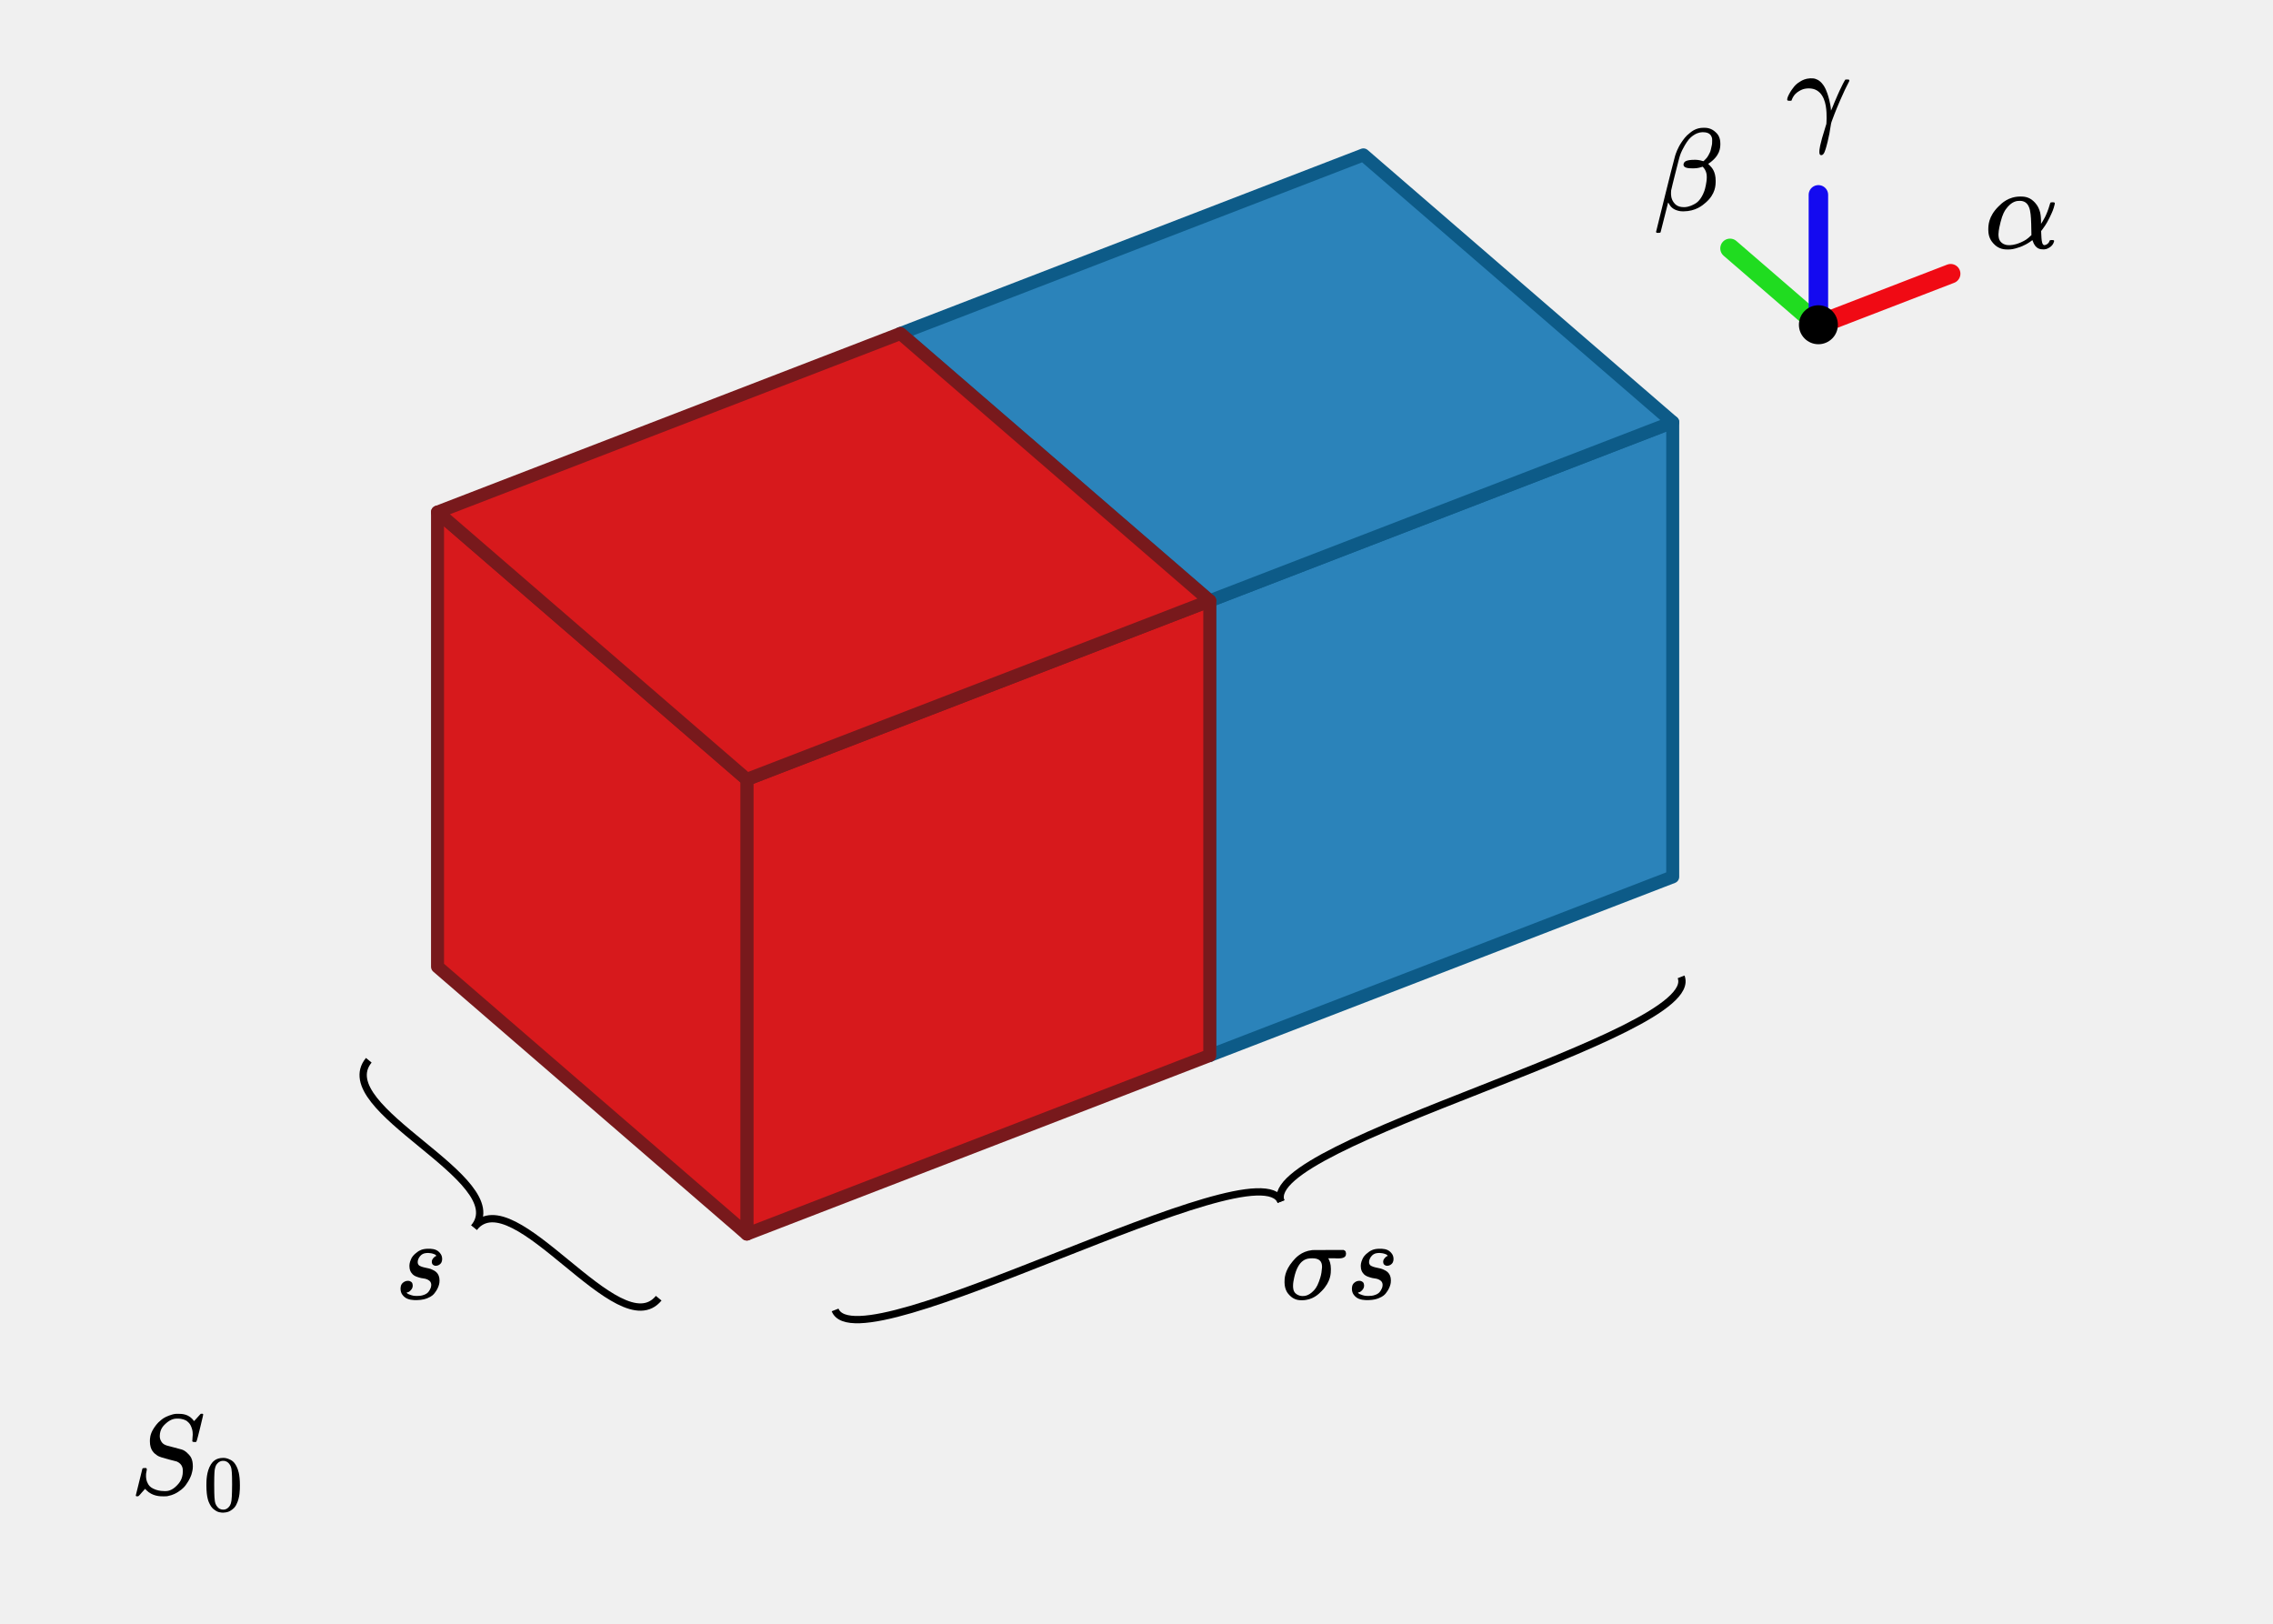
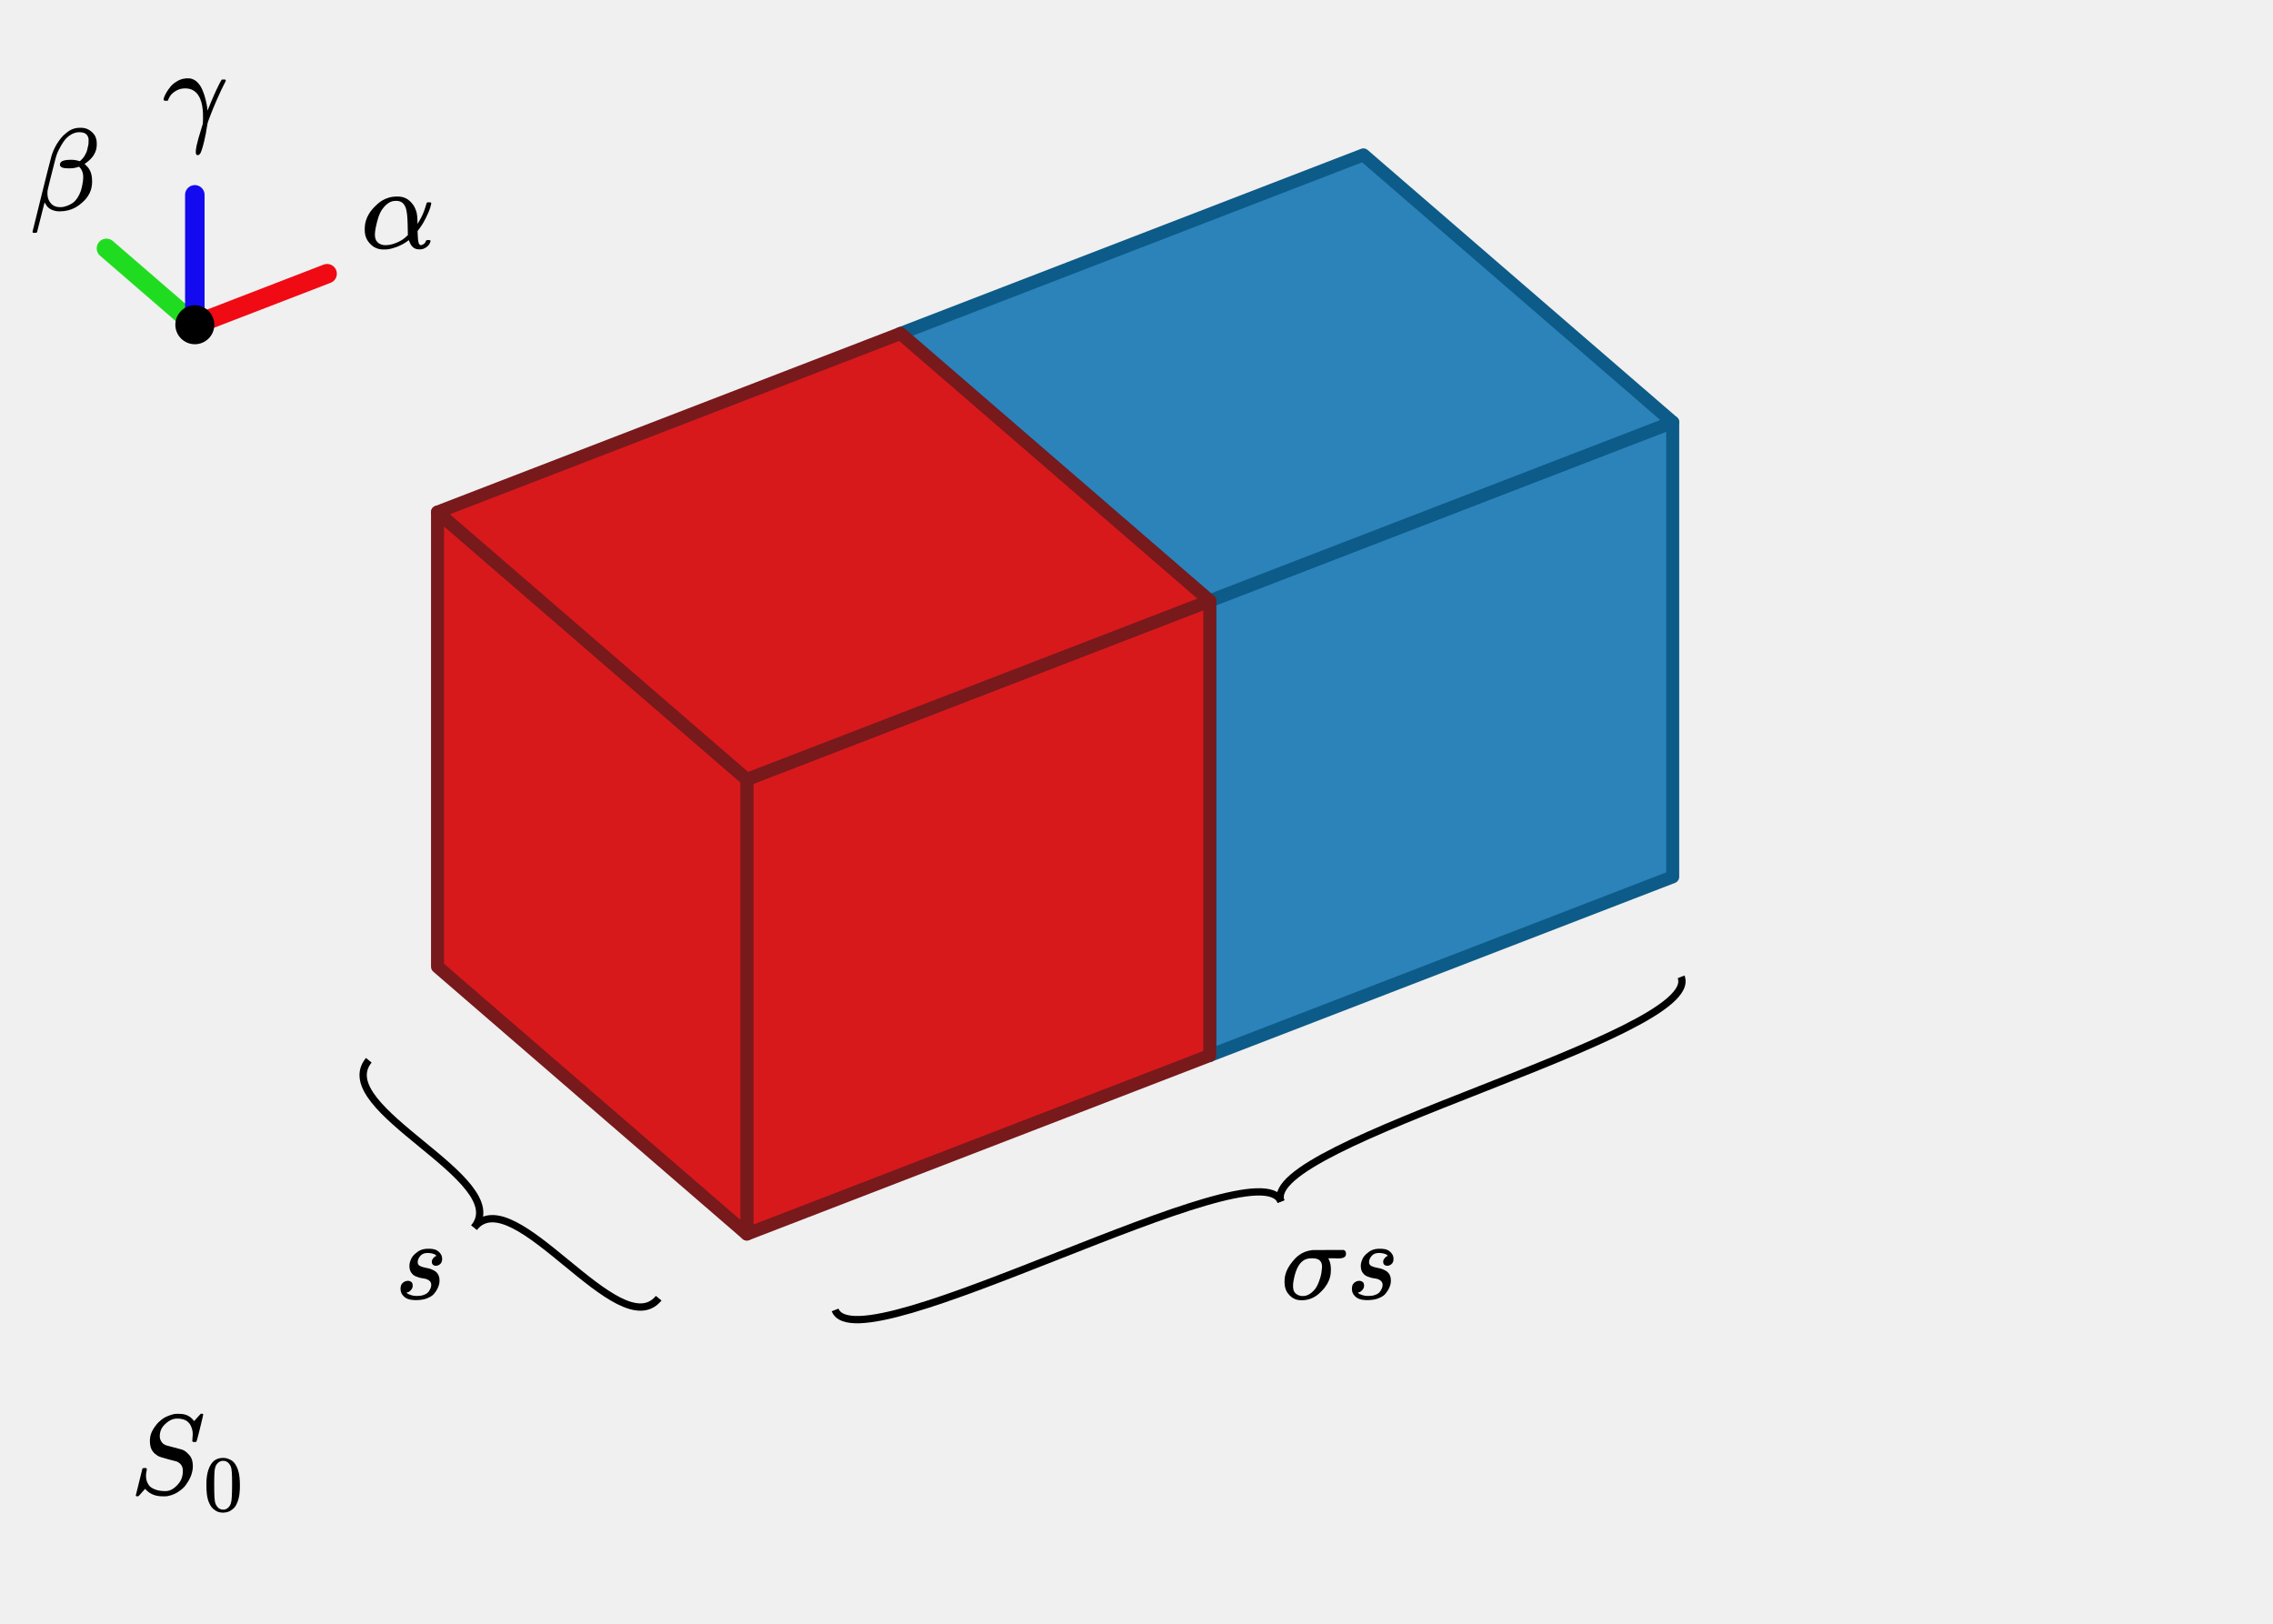
<svg version="1.1" style="overflow: hidden; display: block;" width="350" height="250">
  <defs>
    <clipPath clip-rule="nonzero" id="two-14">
      <path transform="matrix(1 0 0 1 0 0)" d="M -4000 -4000 L 8000 -4000 L 8000 4000 L -4000 4000 Z" fill="#fff" stroke="#000" stroke-width="1" stroke-opacity="1" fill-opacity="1" visibility="visible" stroke-linecap="butt" stroke-linejoin="miter" stroke-miterlimit="4" />
    </clipPath>
    <clipPath clip-rule="nonzero" id="two-22">
      <path transform="matrix(1 0 0 1 0 0)" d="M -4000 -4000 L 8000 -4000 L 8000 4000 L -4000 4000 Z" fill="#fff" stroke="#000" stroke-width="1" stroke-opacity="1" fill-opacity="1" visibility="visible" stroke-linecap="butt" stroke-linejoin="miter" stroke-miterlimit="4" />
    </clipPath>
    <clipPath clip-rule="nonzero" id="two-33">
      <path transform="matrix(1 0 0 1 0 0)" d="M -4000 -4000 L 8000 -4000 L 8000 4000 L -4000 4000 Z" fill="#fff" stroke="#000" stroke-width="1" stroke-opacity="1" fill-opacity="1" visibility="visible" stroke-linecap="butt" stroke-linejoin="miter" stroke-miterlimit="4" />
    </clipPath>
    <clipPath clip-rule="nonzero" id="two-40">
      <path transform="matrix(1 0 0 1 0 0)" d="M -4000 -4000 L 8000 -4000 L 8000 4000 L -4000 4000 Z" fill="#fff" stroke="#000" stroke-width="1" stroke-opacity="1" fill-opacity="1" visibility="visible" stroke-linecap="butt" stroke-linejoin="miter" stroke-miterlimit="4" />
    </clipPath>
    <clipPath clip-rule="nonzero" id="two-47">
      <path transform="matrix(1 0 0 1 0 0)" d="M -4000 -4000 L 8000 -4000 L 8000 4000 L -4000 4000 Z" fill="#fff" stroke="#000" stroke-width="1" stroke-opacity="1" fill-opacity="1" visibility="visible" stroke-linecap="butt" stroke-linejoin="miter" stroke-miterlimit="4" />
    </clipPath>
    <clipPath clip-rule="nonzero" id="two-54">
      <path transform="matrix(1 0 0 1 0 0)" d="M -4000 -4000 L 8000 -4000 L 8000 4000 L -4000 4000 Z" fill="#fff" stroke="#000" stroke-width="1" stroke-opacity="1" fill-opacity="1" visibility="visible" stroke-linecap="butt" stroke-linejoin="miter" stroke-miterlimit="4" />
    </clipPath>
  </defs>
  <g id="two-0" transform="matrix(1 0 0 1 0 0)" opacity="1">
    <path transform="matrix(1 0 0 1 221.9255 113.751)" id="two-1" d="M -35.642 48.75 L -35.642 -21.25 L 35.642 -48.75 L 35.642 21.25 Z " fill="rgb(43,131,186)" stroke="rgb(13,91,136)" stroke-width="2" stroke-opacity="1" fill-opacity="1" visibility="visible" stroke-linecap="butt" stroke-linejoin="round" stroke-miterlimit="4" />
    <path transform="matrix(1 0 0 1 162.4686 106.9229)" id="two-2" d="M 23.815 55.578 L 23.815 -14.422 L -23.815 -55.578 L -23.815 14.422 Z " fill="rgb(43,131,186)" stroke="rgb(13,91,136)" stroke-width="2" stroke-opacity="1" fill-opacity="1" visibility="visible" stroke-linecap="butt" stroke-linejoin="round" stroke-miterlimit="4" />
    <path transform="matrix(1 0 0 1 198.1104 58.17319)" id="two-3" d="M -11.827 34.327 L -59.457 -6.828 L 11.827 -34.327 L 59.457 6.828 Z " fill="rgb(43,131,186)" stroke="rgb(13,91,136)" stroke-width="2" stroke-opacity="1" fill-opacity="1" visibility="visible" stroke-linecap="butt" stroke-linejoin="round" stroke-miterlimit="4" />
    <path transform="matrix(1 0 0 1 150.6418 141.2503)" id="two-4" d="M -35.642 48.75 L -35.642 -21.25 L 35.642 -48.75 L 35.642 21.25 Z " fill="rgb(215,25,28)" stroke="rgb(120,25,28)" stroke-width="2" stroke-opacity="1" fill-opacity="1" visibility="visible" stroke-linecap="butt" stroke-linejoin="round" stroke-miterlimit="4" />
    <path transform="matrix(1 0 0 1 91.18489 134.4222)" id="two-5" d="M 23.815 55.578 L 23.815 -14.422 L -23.815 -55.578 L -23.815 14.422 Z " fill="rgb(215,25,28)" stroke="rgb(120,25,28)" stroke-width="2" stroke-opacity="1" fill-opacity="1" visibility="visible" stroke-linecap="butt" stroke-linejoin="round" stroke-miterlimit="4" />
    <path transform="matrix(1 0 0 1 126.8267 85.67252)" id="two-6" d="M -11.827 34.327 L -59.457 -6.828 L 11.827 -34.327 L 59.457 6.828 Z " fill="rgb(215,25,28)" stroke="rgb(120,25,28)" stroke-width="2" stroke-opacity="1" fill-opacity="1" visibility="visible" stroke-linecap="butt" stroke-linejoin="round" stroke-miterlimit="4" />
    <g id="two-7" transform="matrix(0.0175 0 0 -0.017501 197.25 200)" opacity="1" clip-path="url(#two-14)">
      <g id="two-8" transform="matrix(1 0 0 1 0 0)" opacity="1">
        <g id="two-9" transform="matrix(1 0 0 1 0 0)" opacity="1" data-mml-node="math">
          <g id="two-10" transform="matrix(1 0 0 1 0 0)" opacity="1" data-mml-node="mi">
            <path transform="matrix(1 0 0 1 301.6793 210)" id="two-11" d="M -117.679 -221 C -140.119 -221 -185.679 -221 -227.679 -176 C -241.539 -161.15 -269.679 -131 -270.679 -63 C -270.679 -30 -270.679 37 -197.679 123 C -173.589 151.38 -124.679 209 -27.679 220 C -27.349 220.33 -26.679 221 112.321 221 L 250.321 221 C 250.651 220.67 251.321 220 253.321 219 C 253.981 218.67 255.321 218 257.321 217 C 257.981 216.67 259.321 216 260.321 215 C 260.651 214.67 261.321 214 263.321 212 C 263.981 211.34 265.321 210 265.321 210 C 265.321 210 265.321 210 267.321 206 C 267.981 204.68 269.321 202 268.321 202 C 267.991 202 267.321 202 269.321 197 C 269.981 195.35 271.321 192 270.321 191 C 270.321 176.48 270.321 147 205.321 147 C 203.011 147 198.321 147 188.321 147 C 185.021 147 178.321 147 174.321 148 L 114.321 148 L 119.321 138 C 125.261 125.46 137.321 100 137.321 53 C 137.321 16.7 137.321 -57 57.321 -139 C 30.921 -166.06 -22.679 -221 -117.679 -221 Z M 59.321 68 C 59.321 94.4 59.321 148 -25.679 148 C -66.599 148 -149.679 148 -186.679 -26 C -187.009 -27.32 -187.679 -30 -187.679 -32 C -190.319 -44.21 -195.679 -69 -195.679 -93 C -195.679 -109.5 -195.679 -143 -170.679 -163 C -162.429 -169.6 -145.679 -183 -113.679 -184 C -95.859 -184 -59.679 -184 -14.679 -137 C -5.109 -127.1 14.321 -107 32.321 -57 C 38.261 -40.5 50.321 -7 54.321 23 C 55.641 32.9 58.321 53 59.321 68 C 59.321 68 59.321 68 59.321 68 Z " fill="rgb(0, 0, 0)" stroke="none" stroke-width="1" stroke-opacity="1" fill-opacity="1" visibility="visible" stroke-linecap="butt" stroke-linejoin="miter" stroke-miterlimit="4" />
          </g>
          <g id="two-12" transform="matrix(1 0 0 1 571 0)" opacity="1" data-mml-node="mi">
            <path transform="matrix(1 0 0 1 236 216.0192)" id="two-13" d="M -105 72.981 C -105 83.541 -105 104.981 -89 137.981 C -83.72 148.871 -73 170.981 -33 198.981 C -19.8 208.221 7 226.981 64 225.981 C 84.46 225.981 126 225.981 154 198.981 C 163.24 190.071 182 171.981 183 138.981 C 183 128.421 183 106.981 166 91.981 C 160.39 87.031 149 76.981 128 75.981 C 123.71 75.981 115 75.981 104 83.981 C 100.37 86.621 93 91.981 92 109.981 C 92 115.261 92 125.981 101 137.981 C 103.97 141.941 110 149.981 118 155.981 C 120.64 157.961 126 161.981 131 161.981 C 131.33 161.981 132 161.981 132 162.981 C 132 163.971 132 165.981 125 171.981 C 122.69 173.961 118 177.981 100 182.981 C 94.06 184.631 82 187.981 61 188.981 C 45.16 188.981 13 188.981 -9 162.981 C -16.26 154.401 -31 136.981 -32 109.981 C -32 101.731 -32 84.981 -13 74.981 C -6.73 71.681 6 64.981 42 57.981 C 53.88 55.671 78 50.981 94 42.981 C 115.78 33.411 160 13.981 160 -53.019 C 160 -62.259 160 -81.019 149 -109.019 C 145.37 -118.259 138 -137.019 116 -165.019 C 108.74 -174.259 94 -193.019 53 -209.019 C 39.47 -214.299 12 -225.019 -41 -226.019 C -66.41 -226.019 -118 -226.019 -150 -197.019 C -160.56 -187.449 -182 -168.019 -183 -129.019 C -183 -116.149 -183 -90.019 -162 -73.019 C -155.07 -67.409 -141 -56.019 -118 -56.019 C -113.05 -56.019 -103 -56.019 -90 -65.019 C -85.71 -67.989 -77 -74.019 -76 -96.019 C -76 -104.599 -76 -122.019 -94 -140.019 C -99.94 -145.959 -112 -158.019 -125 -158.019 C -125.66 -158.349 -127 -159.019 -128 -159.019 C -128.33 -159.019 -129 -159.019 -129 -161.019 C -128.67 -162.009 -128 -164.019 -121 -169.019 C -118.69 -170.669 -114 -174.019 -90 -182.019 C -82.08 -184.659 -66 -190.019 -35 -189.019 C -23.12 -189.019 1 -189.019 27 -178.019 C 35.58 -174.389 53 -167.019 65 -150.019 C 68.96 -144.409 77 -133.019 82 -119.019 C 83.65 -114.399 87 -105.019 87 -94.019 C 87 -84.779 87 -66.019 66 -52.019 C 59.07 -47.399 45 -38.019 18 -35.019 C 9.09 -34.029 -9 -32.019 -41 -20.019 C -51.56 -16.059 -73 -8.019 -88 14.981 C -93.61 23.231 -105 39.981 -105 72.981 C -105 72.981 -105 72.981 -105 72.981 Z " fill="rgb(0, 0, 0)" stroke="none" stroke-width="1" stroke-opacity="1" fill-opacity="1" visibility="visible" stroke-linecap="butt" stroke-linejoin="miter" stroke-miterlimit="4" />
          </g>
        </g>
      </g>
    </g>
    <path transform="matrix(1 0 0 1 0 0)" id="two-15" d="M 197.25 185 C 193.724 176.044 262.385 159.359 258.859 150.403 " fill="none" stroke="rgb(0,0,0)" stroke-width="1.125" stroke-opacity="1" fill-opacity="1" visibility="visible" stroke-linecap="butt" stroke-linejoin="miter" stroke-miterlimit="4" />
    <path transform="matrix(1 0 0 1 0 0)" id="two-16" d="M 197.25 185 C 193.724 176.044 132.115 210.641 128.59 201.685 " fill="none" stroke="rgb(0,0,0)" stroke-width="1.125" stroke-opacity="1" fill-opacity="1" visibility="visible" stroke-linecap="butt" stroke-linejoin="miter" stroke-miterlimit="4" />
    <g id="two-17" transform="matrix(0.0175 0 0 -0.017501 60.75 200)" opacity="1" clip-path="url(#two-22)">
      <g id="two-18" transform="matrix(1 0 0 1 0 0)" opacity="1">
        <g id="two-19" transform="matrix(1 0 0 1 0 0)" opacity="1" data-mml-node="math">
          <g id="two-20" transform="matrix(1 0 0 1 0 0)" opacity="1" data-mml-node="mi">
            <path transform="matrix(1 0 0 1 236 216.0192)" id="two-21" d="M -105 72.981 C -105 83.541 -105 104.981 -89 137.981 C -83.72 148.871 -73 170.981 -33 198.981 C -19.8 208.221 7 226.981 64 225.981 C 84.46 225.981 126 225.981 154 198.981 C 163.24 190.071 182 171.981 183 138.981 C 183 128.421 183 106.981 166 91.981 C 160.39 87.031 149 76.981 128 75.981 C 123.71 75.981 115 75.981 104 83.981 C 100.37 86.621 93 91.981 92 109.981 C 92 115.261 92 125.981 101 137.981 C 103.97 141.941 110 149.981 118 155.981 C 120.64 157.961 126 161.981 131 161.981 C 131.33 161.981 132 161.981 132 162.981 C 132 163.971 132 165.981 125 171.981 C 122.69 173.961 118 177.981 100 182.981 C 94.06 184.631 82 187.981 61 188.981 C 45.16 188.981 13 188.981 -9 162.981 C -16.26 154.401 -31 136.981 -32 109.981 C -32 101.731 -32 84.981 -13 74.981 C -6.73 71.681 6 64.981 42 57.981 C 53.88 55.671 78 50.981 94 42.981 C 115.78 33.411 160 13.981 160 -53.019 C 160 -62.259 160 -81.019 149 -109.019 C 145.37 -118.259 138 -137.019 116 -165.019 C 108.74 -174.259 94 -193.019 53 -209.019 C 39.47 -214.299 12 -225.019 -41 -226.019 C -66.41 -226.019 -118 -226.019 -150 -197.019 C -160.56 -187.449 -182 -168.019 -183 -129.019 C -183 -116.149 -183 -90.019 -162 -73.019 C -155.07 -67.409 -141 -56.019 -118 -56.019 C -113.05 -56.019 -103 -56.019 -90 -65.019 C -85.71 -67.989 -77 -74.019 -76 -96.019 C -76 -104.599 -76 -122.019 -94 -140.019 C -99.94 -145.959 -112 -158.019 -125 -158.019 C -125.66 -158.349 -127 -159.019 -128 -159.019 C -128.33 -159.019 -129 -159.019 -129 -161.019 C -128.67 -162.009 -128 -164.019 -121 -169.019 C -118.69 -170.669 -114 -174.019 -90 -182.019 C -82.08 -184.659 -66 -190.019 -35 -189.019 C -23.12 -189.019 1 -189.019 27 -178.019 C 35.58 -174.389 53 -167.019 65 -150.019 C 68.96 -144.409 77 -133.019 82 -119.019 C 83.65 -114.399 87 -105.019 87 -94.019 C 87 -84.779 87 -66.019 66 -52.019 C 59.07 -47.399 45 -38.019 18 -35.019 C 9.09 -34.029 -9 -32.019 -41 -20.019 C -51.56 -16.059 -73 -8.019 -88 14.981 C -93.61 23.231 -105 39.981 -105 72.981 C -105 72.981 -105 72.981 -105 72.981 Z " fill="rgb(0, 0, 0)" stroke="none" stroke-width="1" stroke-opacity="1" fill-opacity="1" visibility="visible" stroke-linecap="butt" stroke-linejoin="miter" stroke-miterlimit="4" />
          </g>
        </g>
      </g>
    </g>
    <path transform="matrix(1 0 0 1 0 0)" id="two-23" d="M 73 189 C 79.106 181.56 95.321 207.318 101.427 199.878 " fill="none" stroke="rgb(0,0,0)" stroke-width="1.125" stroke-opacity="1" fill-opacity="1" visibility="visible" stroke-linecap="butt" stroke-linejoin="miter" stroke-miterlimit="4" />
    <path transform="matrix(1 0 0 1 0 0)" id="two-24" d="M 73 189 C 79.106 181.56 50.679 170.682 56.785 163.242 " fill="none" stroke="rgb(0,0,0)" stroke-width="1.125" stroke-opacity="1" fill-opacity="1" visibility="visible" stroke-linecap="butt" stroke-linejoin="miter" stroke-miterlimit="4" />
    <g id="two-25" transform="matrix(0.0175 0 0 -0.017501 20 230)" opacity="1" clip-path="url(#two-33)">
      <g id="two-26" transform="matrix(1 0 0 1 0 0)" opacity="1">
        <g id="two-27" transform="matrix(1 0 0 1 0 0)" opacity="1" data-mml-node="math">
          <g id="two-28" transform="matrix(1 0 0 1 0 0)" opacity="1" data-mml-node="msub">
            <g id="two-29" transform="matrix(1 0 0 1 0 0)" opacity="1" data-mml-node="mi">
              <path transform="matrix(1 0 0 1 348.5 341.5)" id="two-30" d="M -40.5 -317.5 C -21.03 -317.5 18.5 -317.5 67.5 -265.5 C 83.67 -248.34 116.5 -213.5 117.5 -144.5 C 117.5 -123.71 117.5 -81.5 65.5 -57.5 C 30.52 -48.59 -40.5 -30.5 -70.5 -20.5 C -80.4 -17.2 -100.5 -10.5 -112.5 -0.5 C -132.3 13.36 -172.5 41.5 -172.5 120.5 C -172.5 140.63 -172.5 181.5 -140.5 231.5 C -129.94 248 -108.5 281.5 -75.5 306.5 C -65.93 314.75 -46.5 331.5 -5.5 346.5 C 8.03 351.45 35.5 361.5 58.5 362.5 L 69.5 362.5 L 76.5 362.5 C 108.18 362.5 172.5 362.5 215.5 298.5 C 215.83 298.5 216.5 298.5 228.5 311.5 C 232.46 315.79 240.5 324.5 254.5 340.5 C 259.12 345.78 268.5 356.5 274.5 362.5 C 274.83 362.5 275.5 362.5 278.5 362.5 C 279.49 362.5 281.5 362.5 283.5 363.5 C 287.79 363.5 296.5 363.5 296.5 356.5 C 296.5 354.19 296.5 349.5 268.5 235.5 C 259.26 197.88 240.5 121.5 236.5 117.5 C 235.18 116.18 232.5 113.5 220.5 114.5 C 213.9 114.5 200.5 114.5 200.5 123.5 C 200.5 125.48 200.5 129.5 201.5 133.5 C 201.5 134.49 201.5 136.5 202.5 152.5 C 202.83 157.78 203.5 168.5 204.5 178.5 C 204.5 189.72 204.5 212.5 195.5 237.5 C 192.53 245.75 186.5 262.5 177.5 274.5 C 174.53 278.46 168.5 286.5 152.5 299.5 C 140.62 306.43 116.5 320.5 70.5 320.5 C 51.69 320.5 13.5 320.5 -35.5 274.5 C -51.67 259.32 -84.5 228.5 -85.5 168.5 C -85.5 158.6 -85.5 138.5 -70.5 116.5 C -65.55 109.24 -55.5 94.5 -29.5 85.5 C -28.18 84.84 -25.5 83.5 40.5 66.5 C 62.28 60.89 106.5 49.5 107.5 48.5 C 118.72 44.87 141.5 37.5 173.5 0.5 C 184.06 -11.71 205.5 -36.5 205.5 -99.5 C 205.5 -108.08 205.5 -125.5 197.5 -155.5 C 195.85 -162.76 192.5 -177.5 179.5 -204.5 C 175.21 -213.41 166.5 -231.5 143.5 -263.5 C 135.91 -274.06 120.5 -295.5 77.5 -323.5 C 63.31 -332.74 34.5 -351.5 -16.5 -361.5 C -20.46 -362.16 -28.5 -363.5 -50.5 -363.5 C -83.17 -363.5 -149.5 -363.5 -204.5 -308.5 L -214.5 -297.5 L -242.5 -328.5 C -250.09 -337.41 -265.5 -355.5 -270.5 -359.5 C -272.15 -360.82 -275.5 -363.5 -283.5 -363.5 C -287.79 -363.5 -296.5 -363.5 -296.5 -355.5 C -296.5 -354.51 -296.5 -352.5 -238.5 -120.5 C -237.84 -118.52 -236.5 -114.5 -218.5 -114.5 L -205.5 -114.5 C -203.52 -116.48 -199.5 -120.5 -199.5 -125.5 C -199.5 -126.16 -199.5 -127.5 -200.5 -134.5 C -200.83 -136.81 -201.5 -141.5 -204.5 -155.5 C -205.49 -160.12 -207.5 -169.5 -206.5 -188.5 C -205.84 -201.37 -204.5 -227.5 -188.5 -254.5 C -183.22 -263.41 -172.5 -281.5 -145.5 -294.5 C -136.59 -298.79 -118.5 -307.5 -93.5 -312.5 C -85.25 -314.15 -68.5 -317.5 -40.5 -317.5 C -40.5 -317.5 -40.5 -317.5 -40.5 -317.5 Z " fill="rgb(0, 0, 0)" stroke="none" stroke-width="1" stroke-opacity="1" fill-opacity="1" visibility="visible" stroke-linecap="butt" stroke-linejoin="miter" stroke-miterlimit="4" />
            </g>
            <g id="two-31" transform="matrix(0.699999 0 0 0.699999 646 -150)" opacity="1" data-mml-node="mn">
              <path transform="matrix(1 0 0 1 249.5 322)" id="two-32" d="M -153.5 263 C -135.02 289.73 -97.5 344 -0.5 344 C 15.34 344 47.5 344 95.5 318 C 111.34 309.42 143.5 292 173.5 226 C 185.71 198.61 210.5 143 210.5 -2 C 210.5 -53.15 210.5 -157 167.5 -239 C 160.9 -252.86 147.5 -281 112.5 -306 C 100.95 -314.25 77.5 -331 51.5 -337 C 42.92 -338.98 25.5 -343 0.5 -344 C -8.08 -344 -25.5 -344 -51.5 -338 C -60.08 -336.02 -77.5 -332 -112.5 -306 C -124.05 -297.42 -147.5 -280 -167.5 -239 C -181.69 -211.94 -210.5 -157 -210.5 -2 C -210.5 55.42 -210.5 172 -153.5 263 Z M 71.5 275 C 61.6 285.56 41.5 307 0.5 307 C -13.36 307 -41.5 307 -71.5 275 C -79.75 266.42 -96.5 249 -104.5 203 C -107.14 187.82 -112.5 157 -112.5 11 C -112.5 -41.14 -112.5 -147 -104.5 -197 C -101.86 -213.5 -96.5 -247 -68.5 -276 C -59.26 -285.9 -40.5 -306 0.5 -306 C 13.7 -306 40.5 -306 68.5 -276 C 78.07 -266.1 97.5 -246 104.5 -192 C 106.81 -174.18 111.5 -138 112.5 11 C 112.5 58.85 112.5 156 104.5 202 C 101.86 217.18 96.5 248 71.5 275 C 71.5 275 71.5 275 71.5 275 Z " fill="rgb(0, 0, 0)" stroke="none" stroke-width="1" stroke-opacity="1" fill-opacity="1" visibility="visible" stroke-linecap="butt" stroke-linejoin="miter" stroke-miterlimit="4" />
            </g>
          </g>
        </g>
      </g>
    </g>
-     <path transform="matrix(1 0 0 1 0 0)" id="two-34" d="M 280 50 L 300.367 42.143 " fill="rgba(0,0,0,0)" stroke="rgb(240,10,20)" stroke-width="3" stroke-opacity="1" fill-opacity="1" visibility="visible" stroke-linecap="round" stroke-linejoin="miter" stroke-miterlimit="4" />
-     <g id="two-35" transform="matrix(0.017999 0 0 -0.018 305.5501 38.21458)" opacity="1" clip-path="url(#two-40)">
+     <path transform="matrix(1 0 0 1 0 0)" id="two-34" d="M 30 50 L 50.367 42.143 " fill="rgba(0,0,0,0)" stroke="rgb(240,10,20)" stroke-width="3" stroke-opacity="1" fill-opacity="1" visibility="visible" stroke-linecap="round" stroke-linejoin="miter" stroke-miterlimit="4" />
+     <g id="two-35" transform="matrix(0.017999 0 0 -0.018 55.55014 38.21458)" opacity="1" clip-path="url(#two-40)">
      <g id="two-36" transform="matrix(1 0 0 1 0 0)" opacity="1">
        <g id="two-37" transform="matrix(1 0 0 1 0 0)" opacity="1" data-mml-node="math">
          <g id="two-38" transform="matrix(1 0 0 1 0 0)" opacity="1" data-mml-node="mi">
            <path transform="matrix(1 0 0 1 318.5 215.5)" id="two-39" d="M -284.5 -59.5 C -284.5 -21.88 -284.5 54.5 -198.5 140.5 C -170.12 168.88 -112.5 226.5 -9.5 226.5 C 13.6 226.5 60.5 226.5 102.5 186.5 C 116.36 173.3 144.5 146.5 159.5 88.5 C 161.48 78.93 165.5 59.5 166.5 21.5 L 166.5 -7.5 C 182.67 16.92 215.5 66.5 241.5 158.5 C 242.82 163.12 245.5 172.5 247.5 174.5 C 248.16 175.16 249.5 176.5 263.5 177.5 C 270.43 177.5 284.5 177.5 284.5 169.5 C 284.5 166.53 284.5 160.5 275.5 130.5 C 272.53 120.6 266.5 100.5 239.5 45.5 C 230.59 27.35 212.5 -9.5 178.5 -54.5 L 167.5 -68.5 L 168.5 -92.5 C 169.16 -110.98 170.5 -148.5 176.5 -168.5 C 178.48 -175.1 182.5 -188.5 195.5 -189.5 C 200.12 -188.84 209.5 -187.5 221.5 -178.5 C 225.46 -175.53 233.5 -169.5 238.5 -155.5 C 239.16 -153.19 240.5 -148.5 243.5 -147.5 C 244.49 -147.17 246.5 -146.5 258.5 -145.5 C 265.1 -145.5 278.5 -145.5 278.5 -153.5 C 278.5 -155.48 278.5 -159.5 272.5 -172.5 C 268.54 -180.42 260.5 -196.5 237.5 -210.5 C 229.91 -215.12 214.5 -224.5 193.5 -225.5 L 186.5 -225.5 C 164.39 -225.5 119.5 -225.5 95.5 -153.5 L 92.5 -146.5 L 81.5 -154.5 C 78.2 -157.14 71.5 -162.5 51.5 -174.5 C 44.9 -178.46 31.5 -186.5 6.5 -197.5 C -1.75 -201.13 -18.5 -208.5 -51.5 -217.5 C -62.39 -220.47 -84.5 -226.5 -115.5 -226.5 C -141.57 -226.5 -194.5 -226.5 -239.5 -176.5 C -254.35 -160 -284.5 -126.5 -284.5 -59.5 Z M -110.5 -189.5 C -94.33 -189.5 -61.5 -189.5 -12.5 -168.5 C 3.67 -161.57 36.5 -147.5 60.5 -125.5 L 84.5 -103.5 C 83.84 -56.31 82.5 39.5 77.5 74.5 C 72.88 112.45 63.5 189.5 -14.5 189.5 C -37.27 189.5 -83.5 189.5 -135.5 116.5 C -144.41 103.3 -162.5 76.5 -179.5 8.5 C -185.11 -13.94 -196.5 -59.5 -197.5 -95.5 C -197.5 -111.67 -197.5 -144.5 -172.5 -166.5 C -164.25 -173.76 -147.5 -188.5 -110.5 -189.5 C -110.5 -189.5 -110.5 -189.5 -110.5 -189.5 Z " fill="rgb(0, 0, 0)" stroke="none" stroke-width="1" stroke-opacity="1" fill-opacity="1" visibility="visible" stroke-linecap="butt" stroke-linejoin="miter" stroke-miterlimit="4" />
          </g>
        </g>
      </g>
    </g>
-     <path transform="matrix(1 0 0 1 0 0)" id="two-41" d="M 280 50 L 266.391 38.241 " fill="rgba(0,0,0,0)" stroke="rgb(32,220,32)" stroke-width="3" stroke-opacity="1" fill-opacity="1" visibility="visible" stroke-linecap="round" stroke-linejoin="miter" stroke-miterlimit="4" />
-     <g id="two-42" transform="matrix(0.017999 0 0 -0.018 254.5871 32.36187)" opacity="1" clip-path="url(#two-47)">
+     <path transform="matrix(1 0 0 1 0 0)" id="two-41" d="M 30 50 L 16.391 38.241 " fill="rgba(0,0,0,0)" stroke="rgb(32,220,32)" stroke-width="3" stroke-opacity="1" fill-opacity="1" visibility="visible" stroke-linecap="round" stroke-linejoin="miter" stroke-miterlimit="4" />
+     <g id="two-42" transform="matrix(0.017999 0 0 -0.018 4.587046 32.36187)" opacity="1" clip-path="url(#two-47)">
      <g id="two-43" transform="matrix(1 0 0 1 0 0)" opacity="1">
        <g id="two-44" transform="matrix(1 0 0 1 0 0)" opacity="1" data-mml-node="math">
          <g id="two-45" transform="matrix(1 0 0 1 0 0)" opacity="1" data-mml-node="mi">
            <path transform="matrix(1 0 0 1 298 255.5)" id="two-46" d="M -269 -449.5 C -270.98 -447.52 -275 -443.5 -275 -441.5 C -275 -440.51 -275 -438.5 -196 -121.5 C -169.93 -16.89 -117 195.5 -112 209.5 C -104.74 231.94 -90 277.5 -55 328.5 C -43.45 345.33 -20 379.5 11 402.5 C 29.48 418.01 67 449.5 131 449.5 L 133 449.5 C 153.46 449.5 195 449.5 235 411.5 C 248.2 398.96 275 373.5 275 314.5 C 275 279.85 275 209.5 171 140.5 L 184 127.5 C 200.83 110.67 235 76.5 235 -3.5 C 235 -40.79 235 -116.5 150 -190.5 C 121.95 -214.92 65 -264.5 -41 -265.5 C -50.9 -265.5 -71 -265.5 -95 -257.5 C -102.92 -254.86 -119 -249.5 -133 -238.5 C -137.62 -234.87 -147 -227.5 -155 -215.5 C -157.64 -211.54 -163 -203.5 -167 -196.5 C -168.32 -194.19 -171 -189.5 -172 -190.5 L -236 -443.5 C -236.66 -445.48 -238 -449.5 -256 -449.5 L -269 -449.5 Z M 55 175.5 C 67.87 175.5 94 175.5 129 163.5 L 134 166.5 C 135.32 167.82 138 170.5 141 173.5 C 141.99 174.49 144 176.5 151 183.5 C 153.31 185.81 158 190.5 163 197.5 C 164.65 199.81 168 204.5 174 215.5 C 175.98 219.13 180 226.5 186 239.5 C 187.98 243.79 192 252.5 195 268.5 C 195.99 273.78 198 284.5 203 304.5 C 203.66 307.47 205 313.5 205 337.5 C 205 343.44 205 355.5 204 360.5 C 199.05 377.33 189 411.5 128 411.5 C 114.14 411.5 86 411.5 49 387.5 C 36.79 379.58 12 363.5 -12 326.5 C -19.92 314.29 -36 289.5 -51 258.5 C -55.95 248.27 -66 227.5 -74 199.5 C -75.65 194.22 -79 183.5 -112 52.5 C -122.89 9.27 -145 -78.5 -146 -87.5 C -146.33 -89.15 -147 -92.5 -147 -108.5 C -147 -124.34 -147 -156.5 -125 -187.5 C -114.77 -201.36 -94 -229.5 -38 -229.5 C -24.14 -229.5 4 -229.5 51 -204.5 C 66.51 -196.25 98 -179.5 127 -118.5 C 132.28 -107.28 143 -84.5 151 -41.5 C 153.64 -27.31 159 1.5 159 23.5 C 159 42.64 159 81.5 124 116.5 C 110.14 111.88 82 102.5 49 102.5 L 39 102.5 C 12.93 102.5 -40 102.5 -40 133.5 C -40 135.81 -40 140.5 -37 147.5 C -32.38 156.74 -23 175.5 55 175.5 C 55 175.5 55 175.5 55 175.5 Z " fill="rgb(0, 0, 0)" stroke="none" stroke-width="1" stroke-opacity="1" fill-opacity="1" visibility="visible" stroke-linecap="butt" stroke-linejoin="miter" stroke-miterlimit="4" />
          </g>
        </g>
      </g>
    </g>
-     <path transform="matrix(1 0 0 1 0 0)" id="two-48" d="M 280 50 L 280 30 " fill="rgba(0,0,0,0)" stroke="rgb(20,10,240)" stroke-width="3" stroke-opacity="1" fill-opacity="1" visibility="visible" stroke-linecap="round" stroke-linejoin="miter" stroke-miterlimit="4" />
-     <g id="two-49" transform="matrix(0.017999 0 0 -0.018 275 20)" opacity="1" clip-path="url(#two-54)">
+     <path transform="matrix(1 0 0 1 0 0)" id="two-48" d="M 30 50 L 30 30 " fill="rgba(0,0,0,0)" stroke="rgb(20,10,240)" stroke-width="3" stroke-opacity="1" fill-opacity="1" visibility="visible" stroke-linecap="round" stroke-linejoin="miter" stroke-miterlimit="4" />
+     <g id="two-49" transform="matrix(0.017999 0 0 -0.018 25 20)" opacity="1" clip-path="url(#two-54)">
      <g id="two-50" transform="matrix(1 0 0 1 0 0)" opacity="1">
        <g id="two-51" transform="matrix(1 0 0 1 0 0)" opacity="1" data-mml-node="math">
          <g id="two-52" transform="matrix(1 0 0 1 0 0)" opacity="1" data-mml-node="mi">
            <path transform="matrix(1 0 0 1 277 112.5)" id="two-53" d="M -246 136.5 C -252.6 136.5 -266 136.5 -266 145.5 C -266 151.11 -266 162.5 -251 191.5 C -246.05 201.07 -236 220.5 -211 252.5 C -202.75 263.06 -186 284.5 -148 305.5 C -135.46 312.43 -110 326.5 -71 328.5 C -62.09 328.5 -44 328.5 -38 327.5 C -22.16 323.87 10 316.5 41 273.5 C 51.23 259.31 72 230.5 94 142.5 C 98.62 122.7 108 82.5 108 57.5 C 108 56.18 108 53.5 109 53.5 L 121 80.5 C 127.6 97.33 141 131.5 166 187.5 C 174.25 205.98 191 243.5 209 278.5 C 214.94 290.05 227 313.5 231 317.5 C 231.66 317.83 233 318.5 247 318.5 L 260 318.5 C 261.98 316.52 266 312.5 266 309.5 C 266 308.18 266 305.5 245 265.5 C 238.07 252.3 224 225.5 186 138.5 C 173.46 109.79 148 51.5 114 -41.5 C 112.02 -46.78 108 -57.5 101 -106.5 C 98.69 -122.67 94 -155.5 80 -212.5 C 74.72 -233.95 64 -277.5 53 -302.5 C 49.37 -310.75 42 -327.5 26 -328.5 C 20.39 -328.5 9 -328.5 9 -300.5 C 9 -284 9 -250.5 63 -80.5 L 69 -61.5 L 70 -43.5 C 70.33 -40.2 71 -33.5 71 -12.5 C 71 39.31 71 144.5 14 204.5 C 0.8 217.04 -26 242.5 -81 242.5 C -96.84 242.5 -129 242.5 -169 216.5 C -182.2 207.92 -209 190.5 -226 147.5 C -226.66 144.53 -228 138.5 -230 138.5 C -230.66 137.84 -232 136.5 -246 136.5 C -246 136.5 -246 136.5 -246 136.5 Z " fill="rgb(0, 0, 0)" stroke="none" stroke-width="1" stroke-opacity="1" fill-opacity="1" visibility="visible" stroke-linecap="butt" stroke-linejoin="miter" stroke-miterlimit="4" />
          </g>
        </g>
      </g>
    </g>
-     <path transform="matrix(1 0 0 1 280 50)" id="two-55" d="M 3 0 C 3 1.657 1.657 3 0 3 C -1.657 3 -3 1.657 -3 0 C -3 -1.657 -1.657 -3 -0 -3 C 1.657 -3 3 -1.657 3 0 Z " fill="#000" stroke="#000" stroke-width="0" stroke-opacity="1" fill-opacity="1" visibility="visible" stroke-linecap="butt" stroke-linejoin="miter" stroke-miterlimit="4" />
+     <path transform="matrix(1 0 0 1 30 50)" id="two-55" d="M 3 0 C 3 1.657 1.657 3 0 3 C -1.657 3 -3 1.657 -3 0 C -3 -1.657 -1.657 -3 -0 -3 C 1.657 -3 3 -1.657 3 0 Z " fill="#000" stroke="#000" stroke-width="0" stroke-opacity="1" fill-opacity="1" visibility="visible" stroke-linecap="butt" stroke-linejoin="miter" stroke-miterlimit="4" />
  </g>
</svg>
